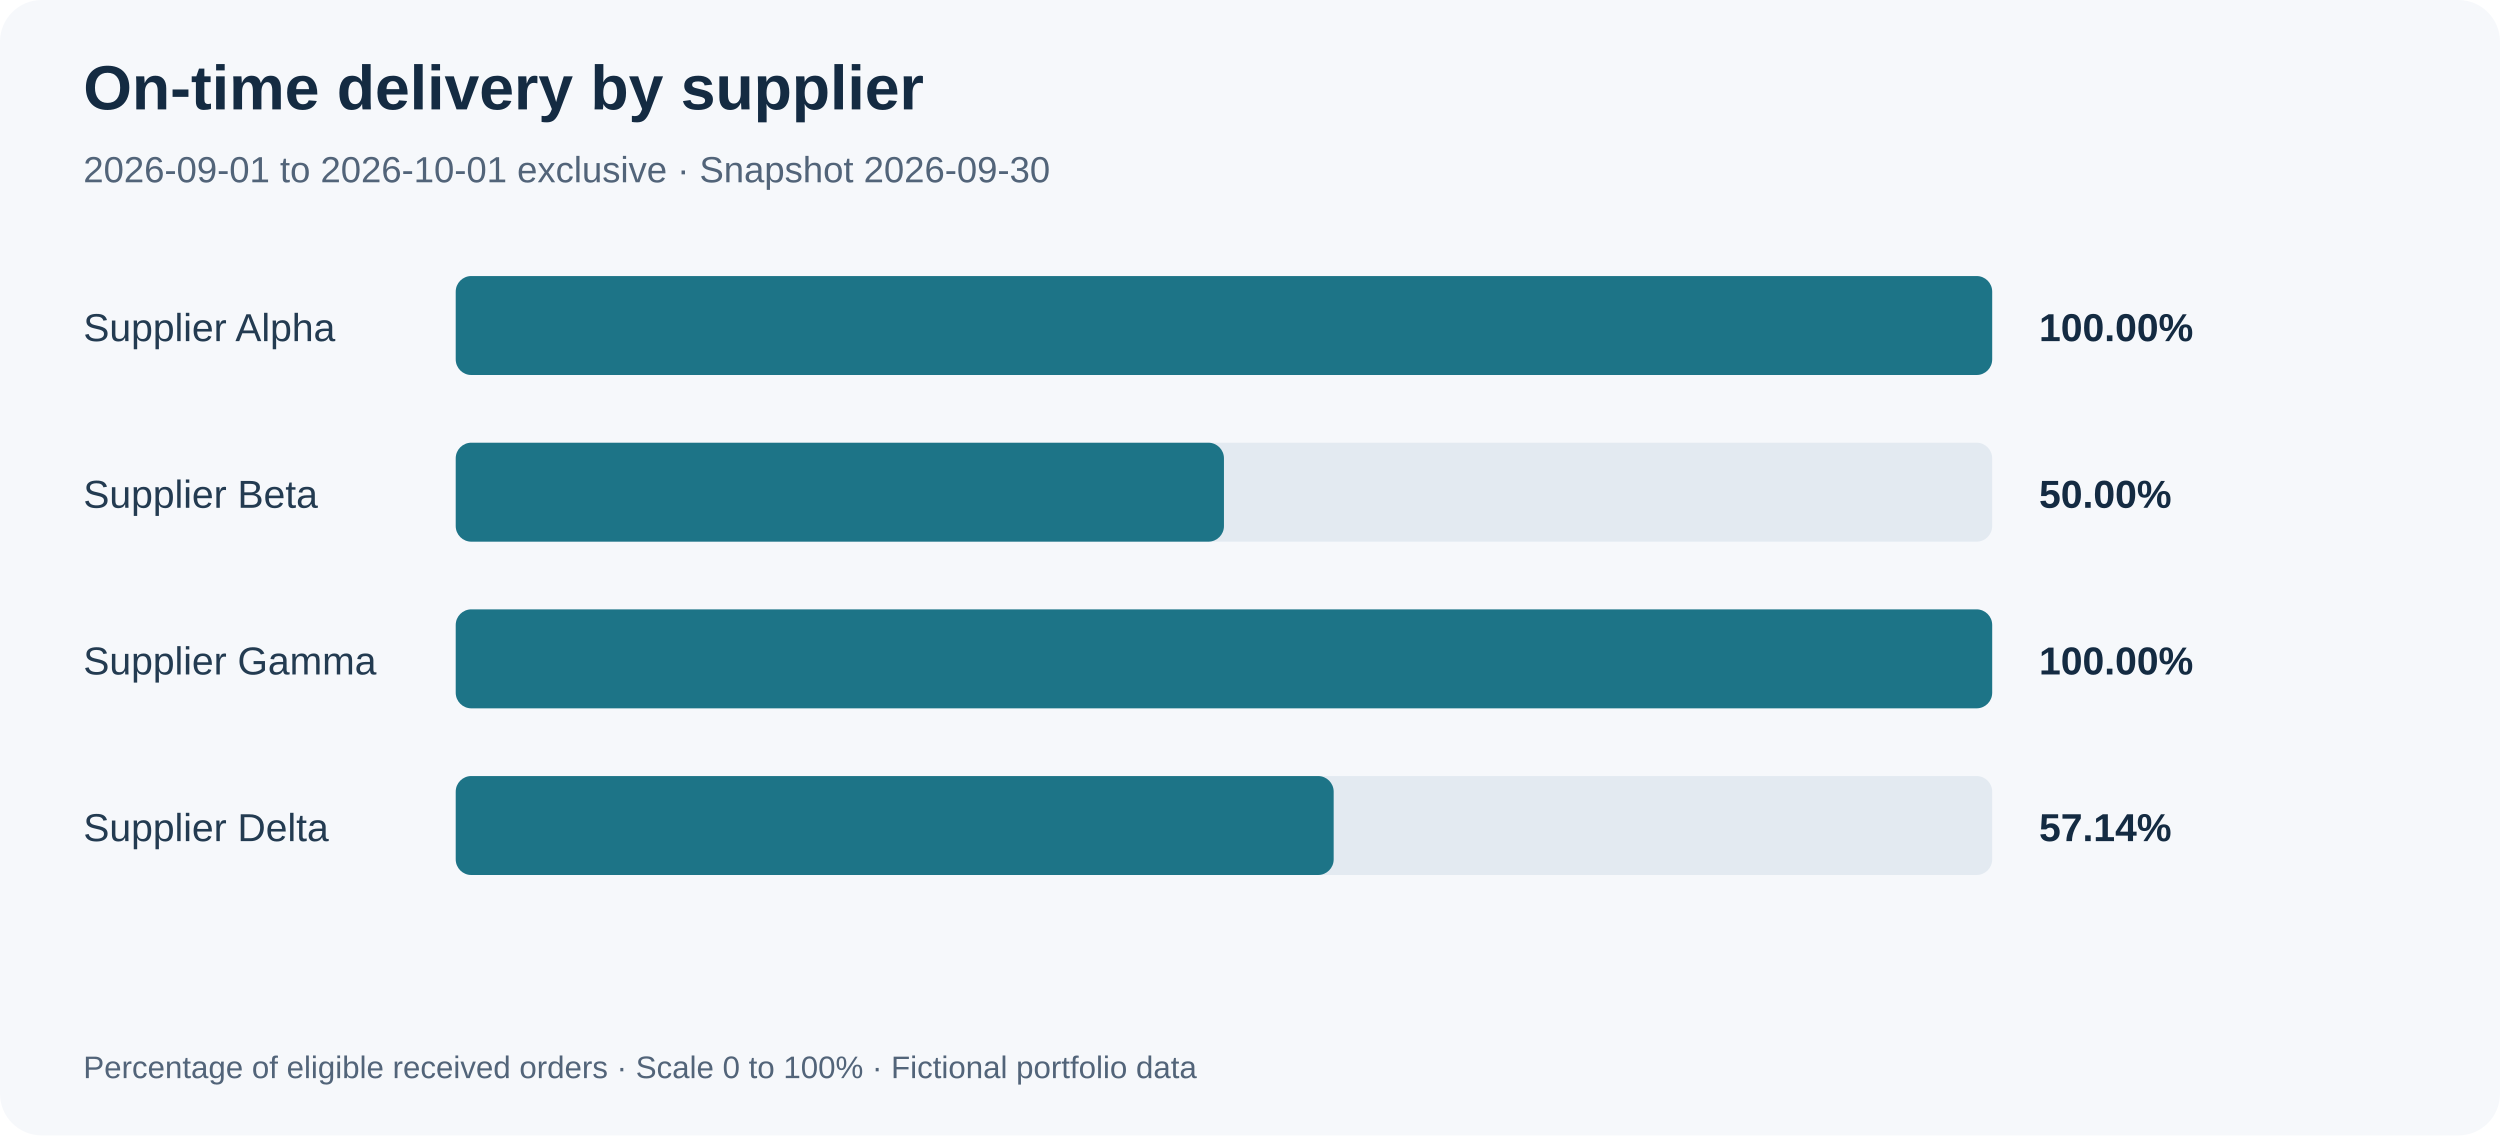
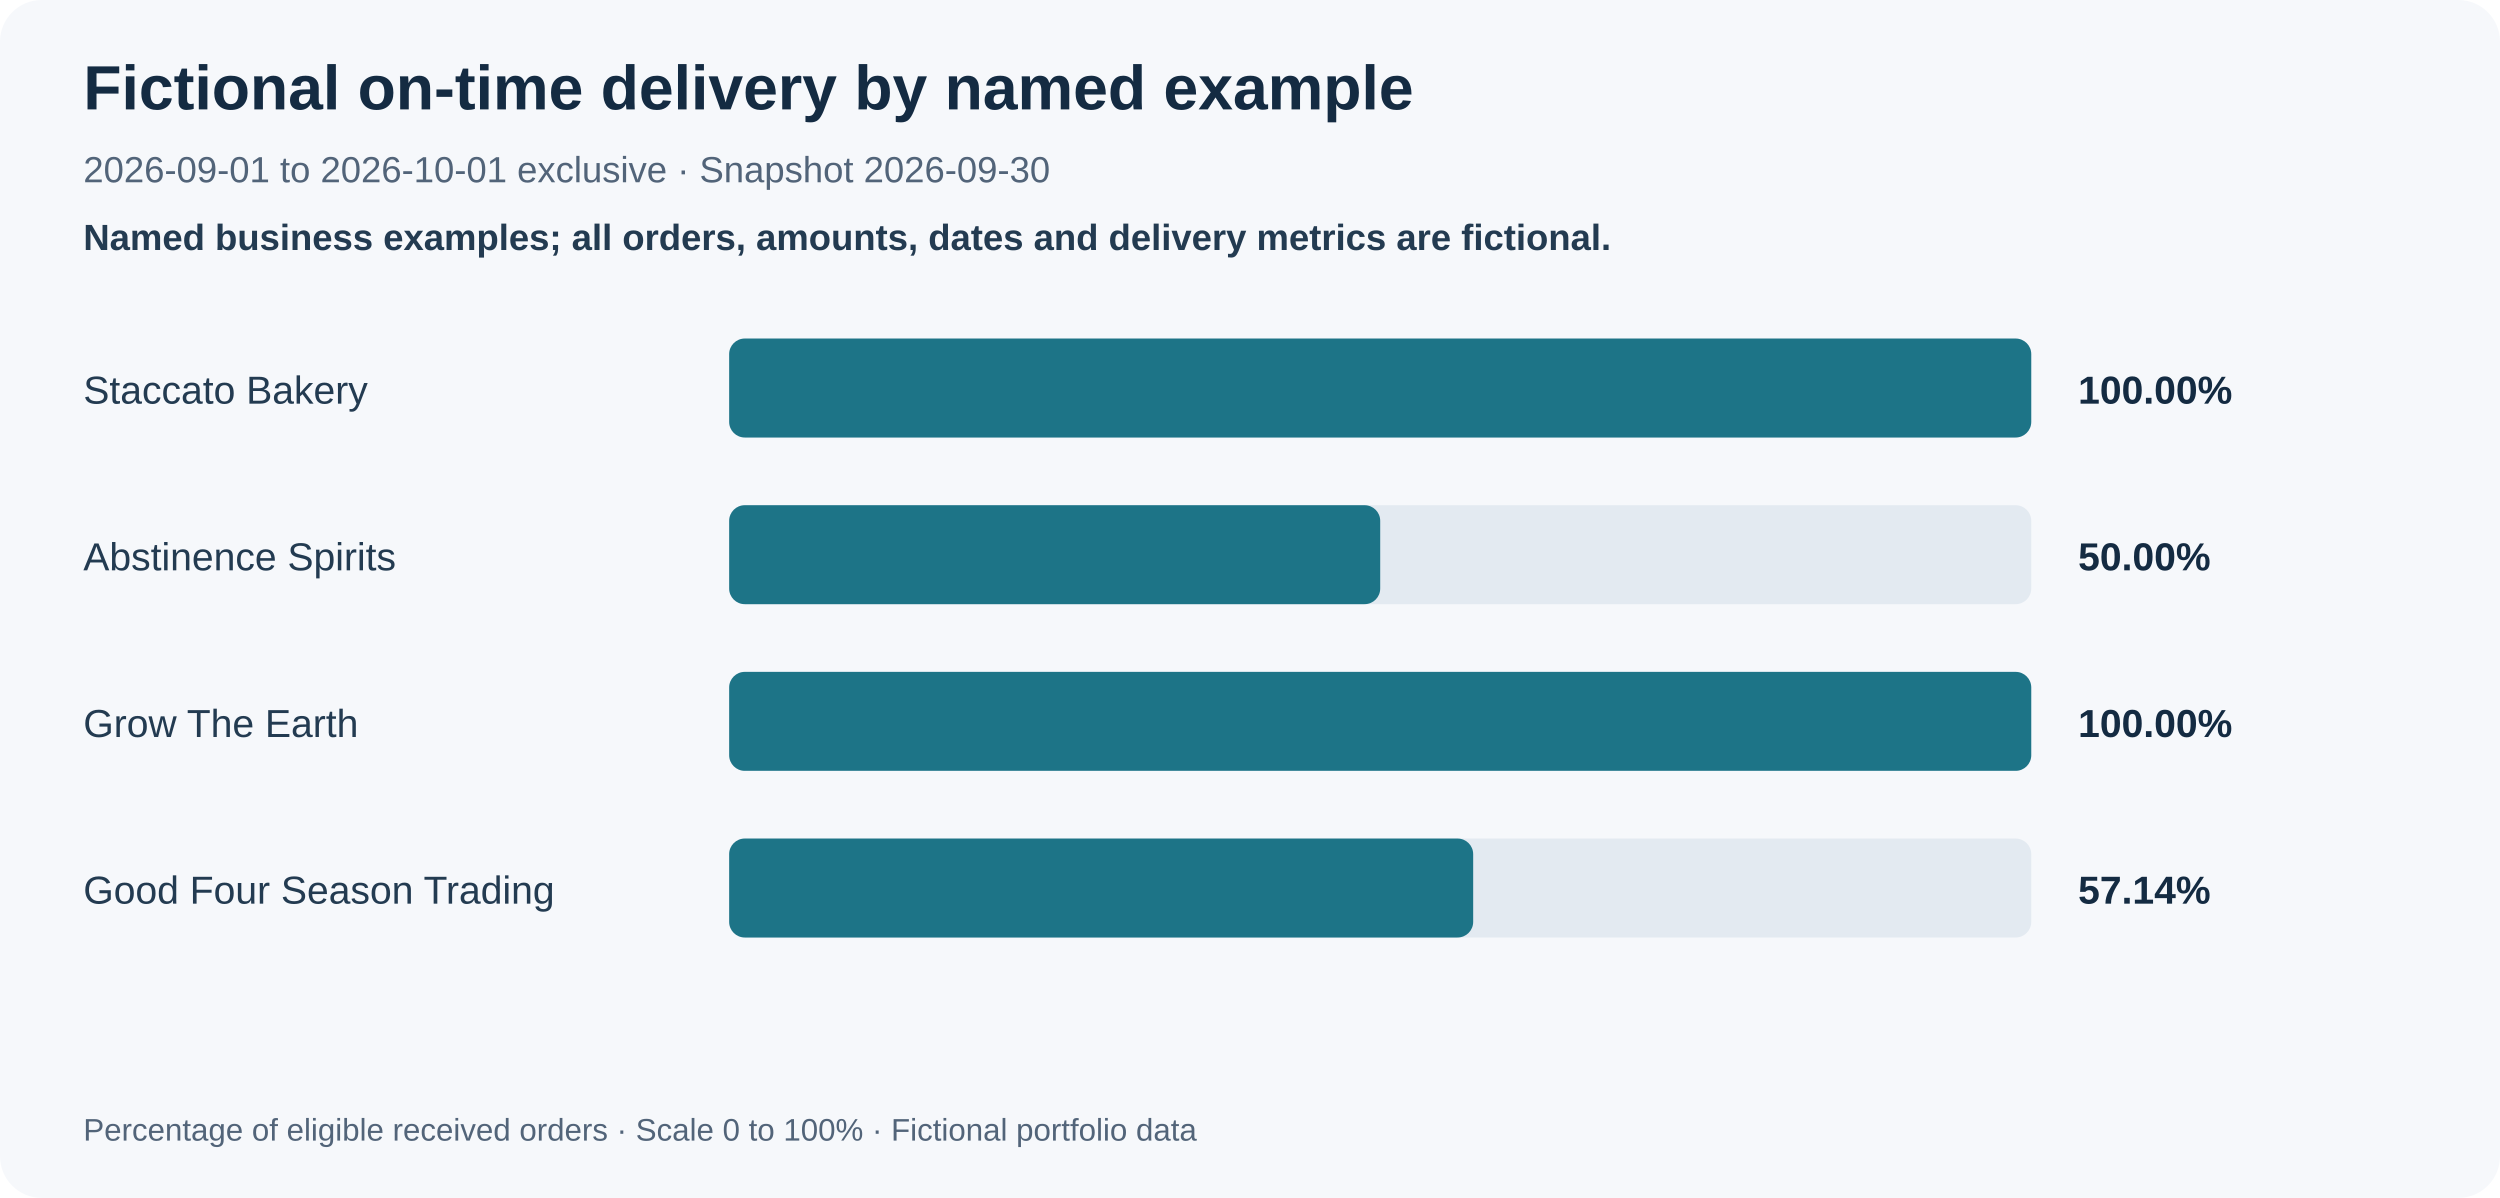
- <svg xmlns="http://www.w3.org/2000/svg" width="960" height="436" viewBox="0 0 960 436" role="img" aria-labelledby="title desc">
+ <svg xmlns="http://www.w3.org/2000/svg" width="960" height="460" viewBox="0 0 960 460" role="img" aria-labelledby="title desc">
  <rect width="100%" height="100%" rx="16" fill="#f6f8fb" />
-   <text x="32" y="42" fill="#142b42" font-family="Arial, sans-serif" font-size="24" font-weight="700">On-time delivery by supplier</text>
+   <text x="32" y="42" fill="#142b42" font-family="Arial, sans-serif" font-size="24" font-weight="700">Fictional on-time delivery by named example</text>
  <text x="32" y="70" fill="#526479" font-family="Arial, sans-serif" font-size="14">2026-09-01 to 2026-10-01 exclusive · Snapshot 2026-09-30</text>
-   <text x="32" y="131" fill="#233b51" font-family="Arial, sans-serif" font-size="15">Supplier Alpha</text>
-   <rect x="175" y="106" width="590" height="38" rx="6" fill="#e3eaf1" />
-   <rect x="175" y="106" width="590.0" height="38" rx="6" fill="#1d7487" />
-   <text x="783" y="131" fill="#142b42" font-family="Arial, sans-serif" font-size="15" font-weight="700">100.00%</text>
-   <text x="32" y="195" fill="#233b51" font-family="Arial, sans-serif" font-size="15">Supplier Beta</text>
-   <rect x="175" y="170" width="590" height="38" rx="6" fill="#e3eaf1" />
-   <rect x="175" y="170" width="295.0" height="38" rx="6" fill="#1d7487" />
-   <text x="783" y="195" fill="#142b42" font-family="Arial, sans-serif" font-size="15" font-weight="700">50.00%</text>
-   <text x="32" y="259" fill="#233b51" font-family="Arial, sans-serif" font-size="15">Supplier Gamma</text>
-   <rect x="175" y="234" width="590" height="38" rx="6" fill="#e3eaf1" />
-   <rect x="175" y="234" width="590.0" height="38" rx="6" fill="#1d7487" />
-   <text x="783" y="259" fill="#142b42" font-family="Arial, sans-serif" font-size="15" font-weight="700">100.00%</text>
-   <text x="32" y="323" fill="#233b51" font-family="Arial, sans-serif" font-size="15">Supplier Delta</text>
-   <rect x="175" y="298" width="590" height="38" rx="6" fill="#e3eaf1" />
-   <rect x="175" y="298" width="337.13" height="38" rx="6" fill="#1d7487" />
-   <text x="783" y="323" fill="#142b42" font-family="Arial, sans-serif" font-size="15" font-weight="700">57.14%</text>
-   <text x="32" y="414" fill="#526479" font-family="Arial, sans-serif" font-size="12">Percentage of eligible received orders · Scale 0 to 100% · Fictional portfolio data</text>
+   <text x="32" y="96" fill="#233b51" font-family="Arial, sans-serif" font-size="14" font-weight="700">Named business examples; all orders, amounts, dates and delivery metrics are fictional.</text>
+   <text x="32" y="155" fill="#233b51" font-family="Arial, sans-serif" font-size="15">Staccato Bakery</text>
+   <rect x="280" y="130" width="500" height="38" rx="6" fill="#e3eaf1" />
+   <rect x="280" y="130" width="500.0" height="38" rx="6" fill="#1d7487" />
+   <text x="798" y="155" fill="#142b42" font-family="Arial, sans-serif" font-size="15" font-weight="700">100.00%</text>
+   <text x="32" y="219" fill="#233b51" font-family="Arial, sans-serif" font-size="15">Abstinence Spirits</text>
+   <rect x="280" y="194" width="500" height="38" rx="6" fill="#e3eaf1" />
+   <rect x="280" y="194" width="250.0" height="38" rx="6" fill="#1d7487" />
+   <text x="798" y="219" fill="#142b42" font-family="Arial, sans-serif" font-size="15" font-weight="700">50.00%</text>
+   <text x="32" y="283" fill="#233b51" font-family="Arial, sans-serif" font-size="15">Grow The Earth</text>
+   <rect x="280" y="258" width="500" height="38" rx="6" fill="#e3eaf1" />
+   <rect x="280" y="258" width="500.0" height="38" rx="6" fill="#1d7487" />
+   <text x="798" y="283" fill="#142b42" font-family="Arial, sans-serif" font-size="15" font-weight="700">100.00%</text>
+   <text x="32" y="347" fill="#233b51" font-family="Arial, sans-serif" font-size="15">Good Four Season Trading</text>
+   <rect x="280" y="322" width="500" height="38" rx="6" fill="#e3eaf1" />
+   <rect x="280" y="322" width="285.7" height="38" rx="6" fill="#1d7487" />
+   <text x="798" y="347" fill="#142b42" font-family="Arial, sans-serif" font-size="15" font-weight="700">57.14%</text>
+   <text x="32" y="438" fill="#526479" font-family="Arial, sans-serif" font-size="12">Percentage of eligible received orders · Scale 0 to 100% · Fictional portfolio data</text>
</svg>
